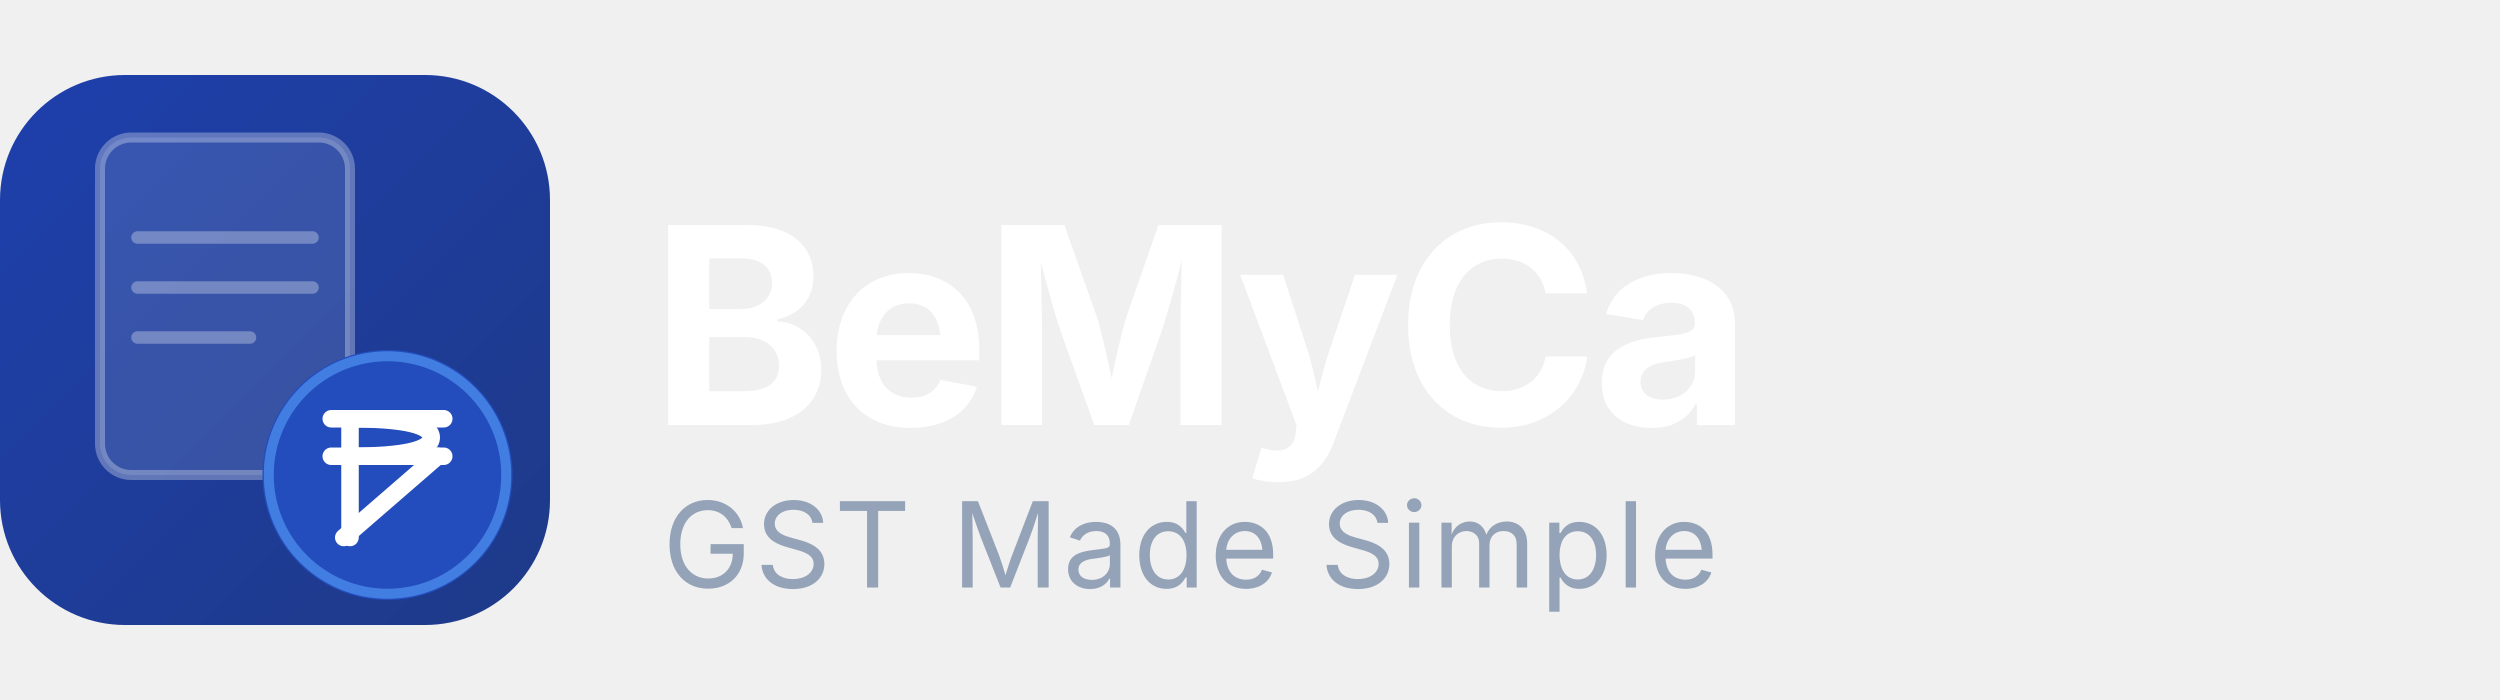
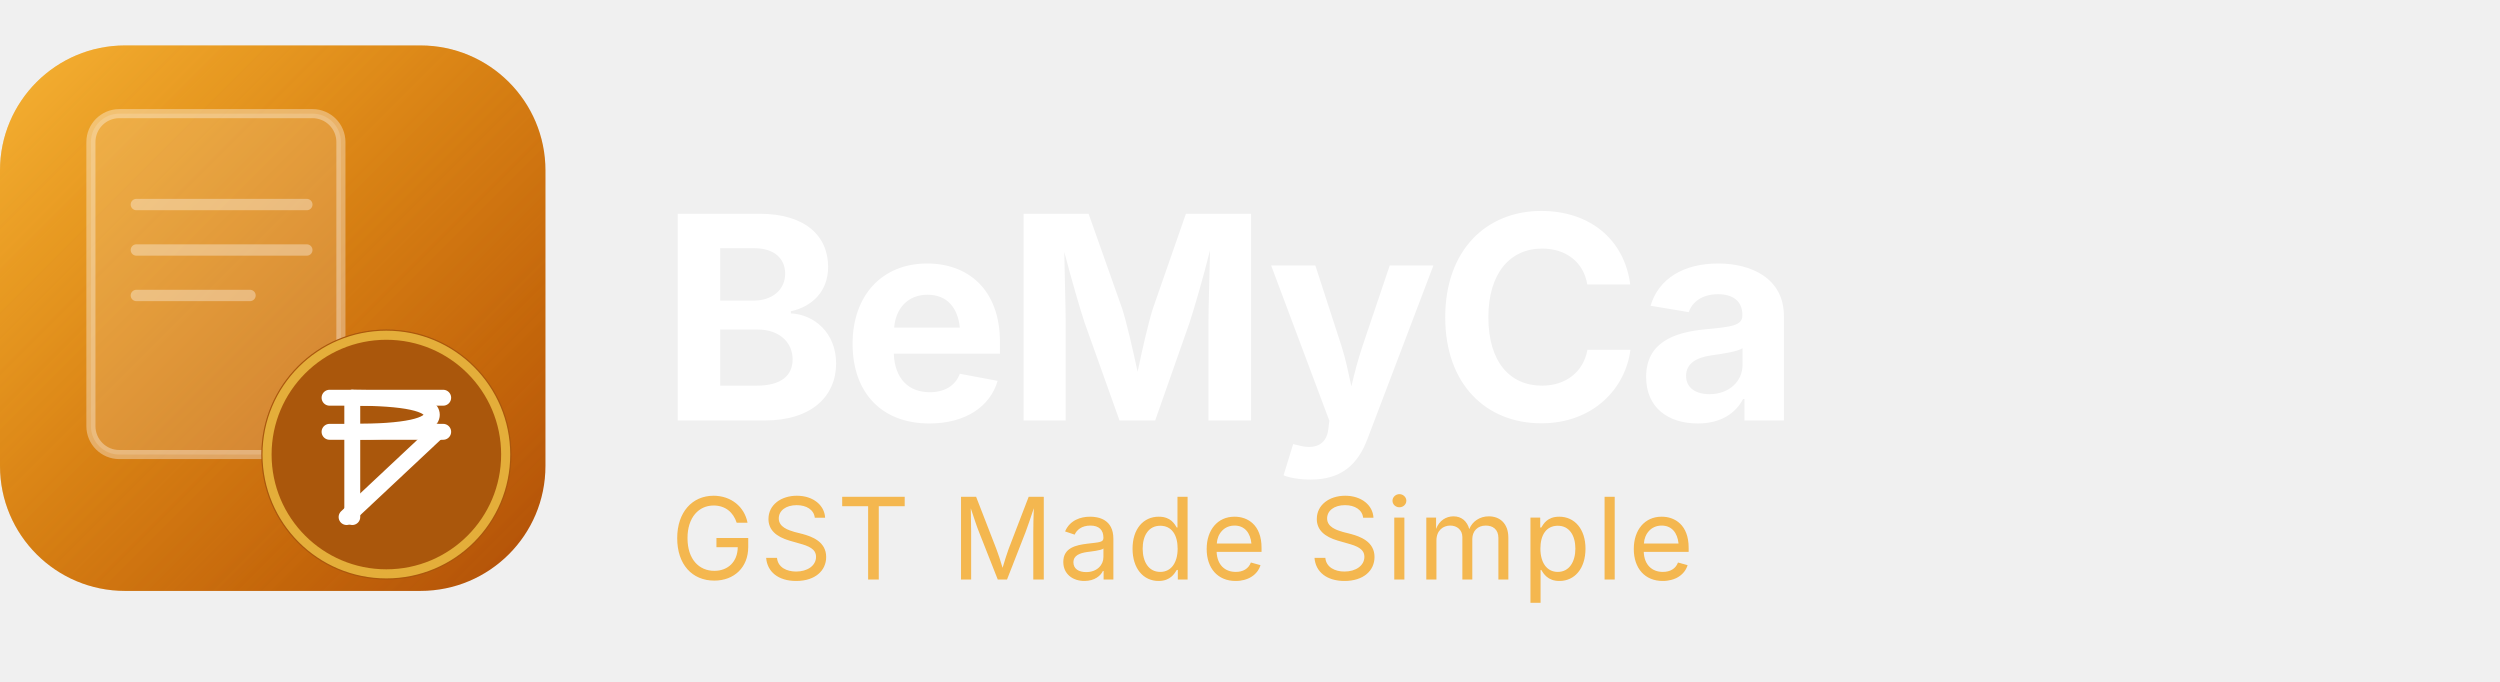
- <svg xmlns="http://www.w3.org/2000/svg" viewBox="0 0 200 56" fill="none">
+ <svg xmlns="http://www.w3.org/2000/svg" viewBox="0 0 220 60" fill="none">
  <defs>
-     <linearGradient id="iconbg" x1="0" y1="0" x2="44" y2="44" gradientUnits="userSpaceOnUse">
-       <stop offset="0%" stop-color="#1e40af" />
-       <stop offset="100%" stop-color="#1e3a8a" />
+     <linearGradient id="iconbg" x1="0" y1="0" x2="48" y2="48" gradientUnits="userSpaceOnUse">
+       <stop offset="0%" stop-color="#f59e0b" />
+       <stop offset="100%" stop-color="#b45309" />
+     </linearGradient>
+     <linearGradient id="iconshine" x1="0" y1="0" x2="48" y2="48" gradientUnits="userSpaceOnUse">
+       <stop offset="0%" stop-color="#fde68a" stop-opacity="0.35" />
+       <stop offset="100%" stop-color="#d97706" stop-opacity="0" />
    </linearGradient>
  </defs>
-   <rect x="0" y="6" width="44" height="44" rx="10" fill="url(#iconbg)" />
-   <rect x="8" y="11" width="20" height="27" rx="2.5" fill="white" fill-opacity="0.12" />
-   <rect x="8" y="11" width="20" height="27" rx="2.5" stroke="white" stroke-opacity="0.3" stroke-width="0.8" />
-   <line x1="11" y1="19" x2="25" y2="19" stroke="white" stroke-opacity="0.3" stroke-width="1" stroke-linecap="round" />
-   <line x1="11" y1="23" x2="25" y2="23" stroke="white" stroke-opacity="0.3" stroke-width="1" stroke-linecap="round" />
-   <line x1="11" y1="27" x2="20" y2="27" stroke="white" stroke-opacity="0.3" stroke-width="1" stroke-linecap="round" />
-   <circle cx="31" cy="38" r="10" fill="#1e40af" />
-   <circle cx="31" cy="38" r="9.5" stroke="#60a5fa" stroke-width="0.8" stroke-opacity="0.6" />
-   <circle cx="31" cy="38" r="10" fill="#3b82f6" fill-opacity="0.2" />
-   <line x1="26.5" y1="33.5" x2="35.5" y2="33.5" stroke="white" stroke-width="1.4" stroke-linecap="round" />
-   <line x1="26.5" y1="36.5" x2="35.5" y2="36.5" stroke="white" stroke-width="1.4" stroke-linecap="round" />
-   <line x1="28" y1="33.5" x2="28" y2="43" stroke="white" stroke-width="1.4" stroke-linecap="round" />
-   <line x1="35" y1="36.5" x2="27.5" y2="43" stroke="white" stroke-width="1.4" stroke-linecap="round" />
-   <path d="M28 33.5 Q34.5 33.5 34.5 35 Q34.5 36.5 28 36.5" stroke="white" stroke-width="1.4" fill="none" stroke-linecap="round" stroke-linejoin="round" />
-   <text x="52" y="34" font-family="-apple-system, BlinkMacSystemFont, 'Segoe UI', sans-serif" font-size="22" font-weight="700" fill="white" letter-spacing="-0.5">BeMyCa</text>
-   <text x="53" y="47" font-family="-apple-system, BlinkMacSystemFont, 'Segoe UI', sans-serif" font-size="9.5" font-weight="400" fill="#94a3b8" letter-spacing="0.3">GST Made Simple</text>
+   <rect x="0" y="4" width="48" height="48" rx="11" fill="url(#iconbg)" />
+   <rect x="0" y="4" width="48" height="48" rx="11" fill="url(#iconshine)" />
+   <rect x="8" y="10" width="22" height="30" rx="2.5" fill="white" fill-opacity="0.15" />
+   <rect x="8" y="10" width="22" height="30" rx="2.5" stroke="white" stroke-opacity="0.35" stroke-width="0.8" />
+   <line x1="12" y1="18" x2="27" y2="18" stroke="white" stroke-opacity="0.35" stroke-width="1" stroke-linecap="round" />
+   <line x1="12" y1="22" x2="27" y2="22" stroke="white" stroke-opacity="0.35" stroke-width="1" stroke-linecap="round" />
+   <line x1="12" y1="26" x2="22" y2="26" stroke="white" stroke-opacity="0.35" stroke-width="1" stroke-linecap="round" />
+   <circle cx="34" cy="40" r="11" fill="#92400e" />
+   <circle cx="34" cy="40" r="11" fill="#f59e0b" fill-opacity="0.25" />
+   <circle cx="34" cy="40" r="10.5" stroke="#fcd34d" stroke-width="0.8" stroke-opacity="0.7" />
+   <line x1="29" y1="35" x2="39" y2="35" stroke="white" stroke-width="1.4" stroke-linecap="round" />
+   <line x1="29" y1="38" x2="39" y2="38" stroke="white" stroke-width="1.4" stroke-linecap="round" />
+   <line x1="31" y1="35" x2="31" y2="45.5" stroke="white" stroke-width="1.4" stroke-linecap="round" />
+   <line x1="38.5" y1="38" x2="30.5" y2="45.5" stroke="white" stroke-width="1.4" stroke-linecap="round" />
+   <path d="M31 35 Q38 35 38 36.5 Q38 38 31 38" stroke="white" stroke-width="1.4" fill="none" stroke-linecap="round" stroke-linejoin="round" />
+   <text x="58" y="37" font-family="-apple-system, BlinkMacSystemFont, 'Segoe UI', sans-serif" font-size="25" font-weight="700" fill="white" letter-spacing="-0.5">BeMyCa</text>
+   <text x="59" y="51" font-family="-apple-system, BlinkMacSystemFont, 'Segoe UI', sans-serif" font-size="10" font-weight="400" fill="#f59e0b" fill-opacity="0.7" letter-spacing="0.4">GST Made Simple</text>
</svg>
